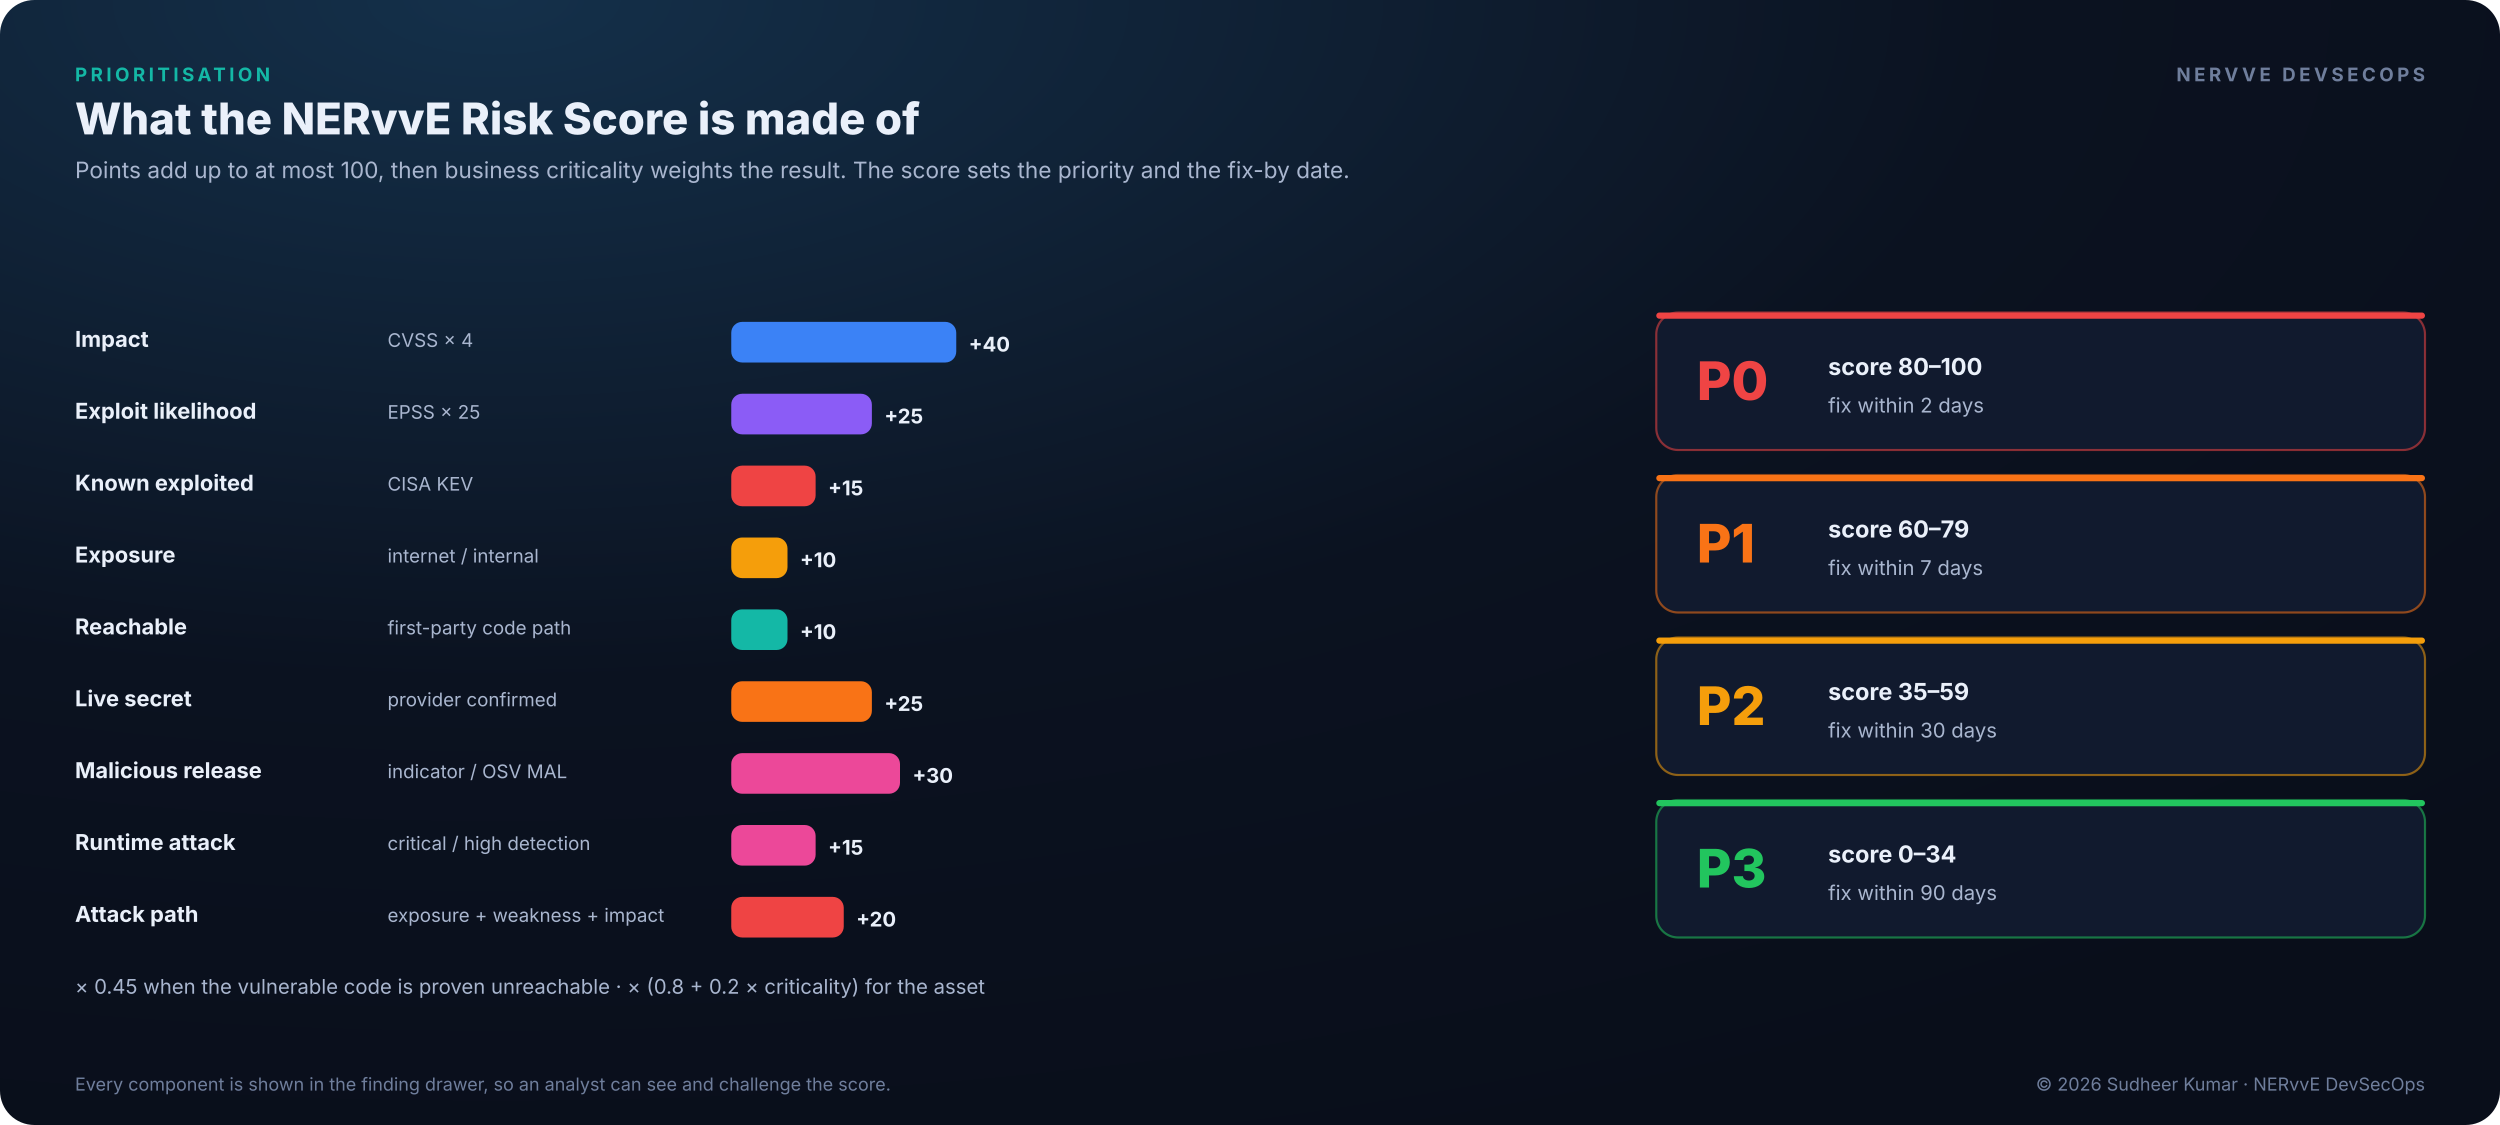
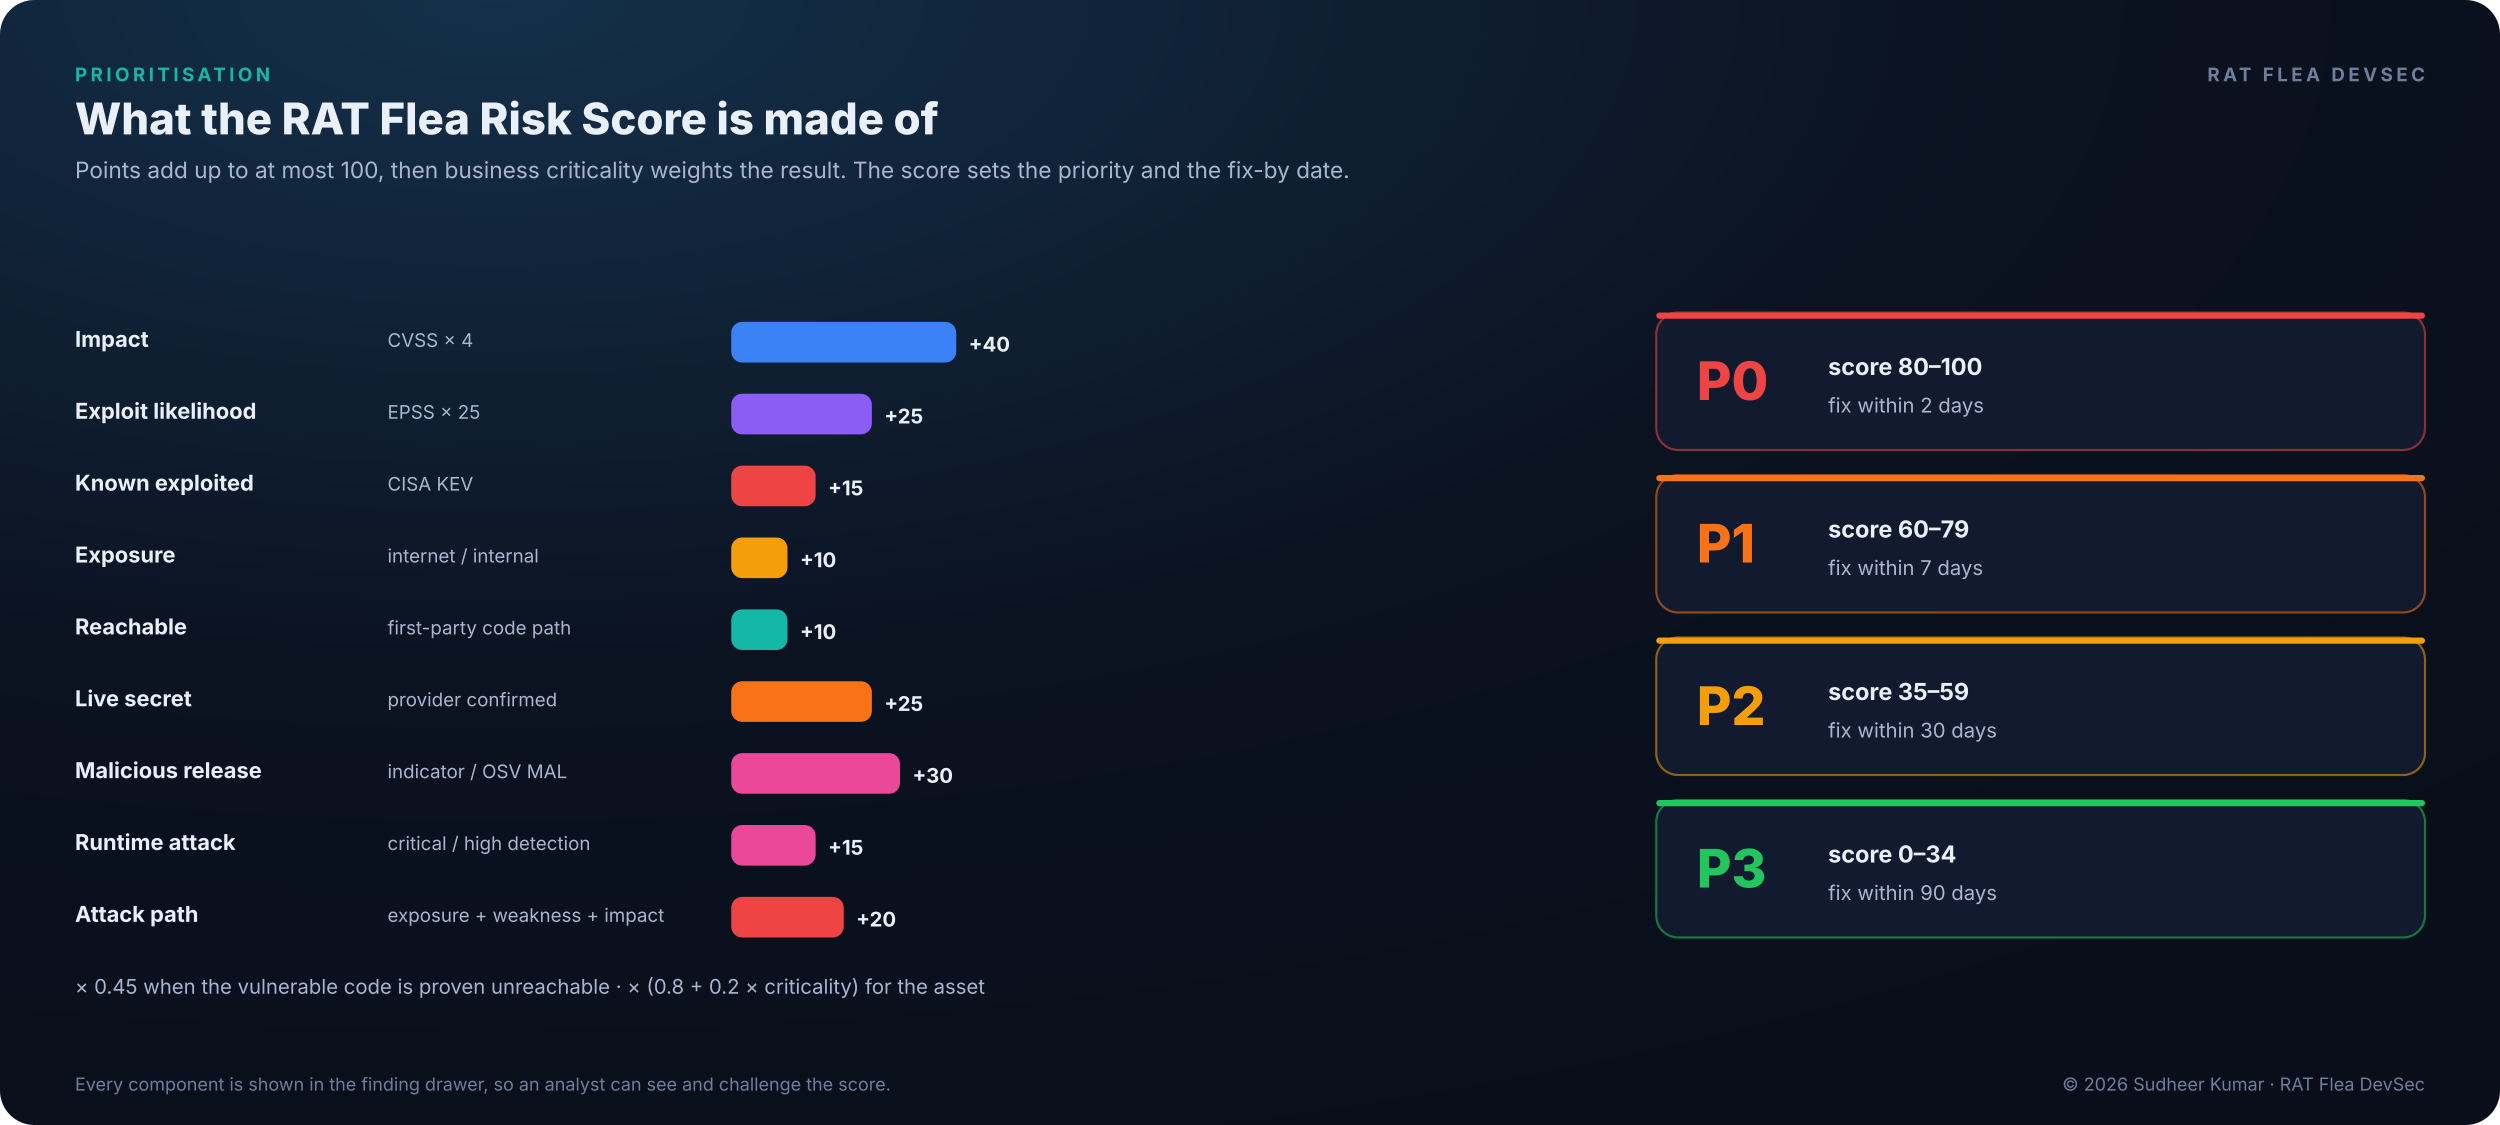
<svg xmlns="http://www.w3.org/2000/svg" viewBox="0 0 1600 720" width="1600" height="720" role="img" aria-labelledby="t d" font-family="Inter, 'Segoe UI', system-ui, -apple-system, Roboto, Arial, sans-serif">
  <style>.flow{stroke-dasharray:7 9;animation:fl 1.1s linear infinite}@keyframes fl{to{stroke-dashoffset:-32}}.pulse{animation:pu 2.4s ease-in-out infinite}@keyframes pu{50%{opacity:.45}}@media (prefers-reduced-motion:reduce){.flow,.pulse{animation:none}}</style>
  <defs>
    <filter id="sh" x="-10%" y="-10%" width="120%" height="130%">
      <feDropShadow dx="0" dy="6" stdDeviation="8" flood-color="#000" flood-opacity=".35" />
    </filter>
    <radialGradient id="bgg" cx="20%" cy="0%" r="110%">
      <stop offset="0" stop-color="#14304A" />
      <stop offset=".55" stop-color="#0B1220" />
      <stop offset="1" stop-color="#090E1A" />
    </radialGradient>
    <linearGradient id="core" x1="0" y1="0" x2="1" y2="1">
      <stop offset="0" stop-color="#0F2A3F" />
      <stop offset="1" stop-color="#151C3A" />
    </linearGradient>
  </defs>
  <rect width="1600" height="720" rx="22" fill="url(#bgg)" />
  <text x="48" y="52" font-size="12" fill="#14B8A6" font-weight="700" text-anchor="start" letter-spacing="2.2">
    <tspan x="48" dy="0.0">PRIORITISATION</tspan>
  </text>
  <text x="48" y="86" font-size="28" fill="#EAF0FA" font-weight="800" text-anchor="start">
-     <tspan x="48" dy="0.0">What the NERvvE Risk Score is made of</tspan>
+     <tspan x="48" dy="0.0">What the RAT Flea Risk Score is made of</tspan>
  </text>
  <text x="48" y="114" font-size="14.5" fill="#A9B6CF" font-weight="400" text-anchor="start">
    <tspan x="48" dy="0.0">Points add up to at most 100, then business criticality weights the result. The score sets the priority and the fix-by date.</tspan>
  </text>
  <text x="1552" y="52" font-size="12" fill="#6F7E9C" font-weight="700" text-anchor="end" letter-spacing="2.2">
-     <tspan x="1552" dy="0.0">NERVVE DEVSECOPS</tspan>
+     <tspan x="1552" dy="0.0">RAT FLEA DEVSEC</tspan>
  </text>
  <text x="48" y="222" font-size="14" fill="#EAF0FA" font-weight="700" text-anchor="start">
    <tspan x="48" dy="0.0">Impact</tspan>
  </text>
  <text x="248" y="222" font-size="12" fill="#A9B6CF" font-weight="400" text-anchor="start">
    <tspan x="248" dy="0.0">CVSS × 4</tspan>
  </text>
  <rect x="468" y="206" width="144" height="26" rx="7" fill="#3B82F6" />
  <text x="620.0" y="225" font-size="13" fill="#EAF0FA" font-weight="700" text-anchor="start">
    <tspan x="620.0" dy="0.0">+40</tspan>
  </text>
  <text x="48" y="268" font-size="14" fill="#EAF0FA" font-weight="700" text-anchor="start">
    <tspan x="48" dy="0.0">Exploit likelihood</tspan>
  </text>
  <text x="248" y="268" font-size="12" fill="#A9B6CF" font-weight="400" text-anchor="start">
    <tspan x="248" dy="0.0">EPSS × 25</tspan>
  </text>
  <rect x="468" y="252" width="90" height="26" rx="7" fill="#8B5CF6" />
  <text x="566.0" y="271" font-size="13" fill="#EAF0FA" font-weight="700" text-anchor="start">
    <tspan x="566.0" dy="0.0">+25</tspan>
  </text>
  <text x="48" y="314" font-size="14" fill="#EAF0FA" font-weight="700" text-anchor="start">
    <tspan x="48" dy="0.0">Known exploited</tspan>
  </text>
  <text x="248" y="314" font-size="12" fill="#A9B6CF" font-weight="400" text-anchor="start">
    <tspan x="248" dy="0.0">CISA KEV</tspan>
  </text>
  <rect x="468" y="298" width="54" height="26" rx="7" fill="#EF4444" />
  <text x="530.0" y="317" font-size="13" fill="#EAF0FA" font-weight="700" text-anchor="start">
    <tspan x="530.0" dy="0.0">+15</tspan>
  </text>
  <text x="48" y="360" font-size="14" fill="#EAF0FA" font-weight="700" text-anchor="start">
    <tspan x="48" dy="0.0">Exposure</tspan>
  </text>
  <text x="248" y="360" font-size="12" fill="#A9B6CF" font-weight="400" text-anchor="start">
    <tspan x="248" dy="0.0">internet / internal</tspan>
  </text>
  <rect x="468" y="344" width="36" height="26" rx="7" fill="#F59E0B" />
  <text x="512.0" y="363" font-size="13" fill="#EAF0FA" font-weight="700" text-anchor="start">
    <tspan x="512.0" dy="0.0">+10</tspan>
  </text>
  <text x="48" y="406" font-size="14" fill="#EAF0FA" font-weight="700" text-anchor="start">
    <tspan x="48" dy="0.0">Reachable</tspan>
  </text>
  <text x="248" y="406" font-size="12" fill="#A9B6CF" font-weight="400" text-anchor="start">
    <tspan x="248" dy="0.0">first-party code path</tspan>
  </text>
  <rect x="468" y="390" width="36" height="26" rx="7" fill="#14B8A6" />
  <text x="512.0" y="409" font-size="13" fill="#EAF0FA" font-weight="700" text-anchor="start">
    <tspan x="512.0" dy="0.0">+10</tspan>
  </text>
  <text x="48" y="452" font-size="14" fill="#EAF0FA" font-weight="700" text-anchor="start">
    <tspan x="48" dy="0.0">Live secret</tspan>
  </text>
  <text x="248" y="452" font-size="12" fill="#A9B6CF" font-weight="400" text-anchor="start">
    <tspan x="248" dy="0.0">provider confirmed</tspan>
  </text>
  <rect x="468" y="436" width="90" height="26" rx="7" fill="#F97316" />
  <text x="566.0" y="455" font-size="13" fill="#EAF0FA" font-weight="700" text-anchor="start">
    <tspan x="566.0" dy="0.0">+25</tspan>
  </text>
  <text x="48" y="498" font-size="14" fill="#EAF0FA" font-weight="700" text-anchor="start">
    <tspan x="48" dy="0.0">Malicious release</tspan>
  </text>
  <text x="248" y="498" font-size="12" fill="#A9B6CF" font-weight="400" text-anchor="start">
    <tspan x="248" dy="0.0">indicator / OSV MAL</tspan>
  </text>
  <rect x="468" y="482" width="108" height="26" rx="7" fill="#EC4899" />
  <text x="584.0" y="501" font-size="13" fill="#EAF0FA" font-weight="700" text-anchor="start">
    <tspan x="584.0" dy="0.0">+30</tspan>
  </text>
  <text x="48" y="544" font-size="14" fill="#EAF0FA" font-weight="700" text-anchor="start">
    <tspan x="48" dy="0.0">Runtime attack</tspan>
  </text>
  <text x="248" y="544" font-size="12" fill="#A9B6CF" font-weight="400" text-anchor="start">
    <tspan x="248" dy="0.0">critical / high detection</tspan>
  </text>
  <rect x="468" y="528" width="54" height="26" rx="7" fill="#EC4899" />
  <text x="530.0" y="547" font-size="13" fill="#EAF0FA" font-weight="700" text-anchor="start">
    <tspan x="530.0" dy="0.0">+15</tspan>
  </text>
  <text x="48" y="590" font-size="14" fill="#EAF0FA" font-weight="700" text-anchor="start">
    <tspan x="48" dy="0.0">Attack path</tspan>
  </text>
  <text x="248" y="590" font-size="12" fill="#A9B6CF" font-weight="400" text-anchor="start">
    <tspan x="248" dy="0.0">exposure + weakness + impact</tspan>
  </text>
  <rect x="468" y="574" width="72" height="26" rx="7" fill="#EF4444" />
  <text x="548.0" y="593" font-size="13" fill="#EAF0FA" font-weight="700" text-anchor="start">
    <tspan x="548.0" dy="0.0">+20</tspan>
  </text>
  <text x="48" y="636" font-size="13" fill="#A9B6CF" font-weight="400" text-anchor="start">
    <tspan x="48" dy="0.0">× 0.45 when the vulnerable code is proven unreachable · × (0.8 + 0.2 × criticality) for the asset</tspan>
  </text>
  <rect x="1060" y="200" width="492" height="88" rx="14" fill="#111A2E" stroke="#EF4444" stroke-opacity=".55" stroke-width="1.4" />
  <rect x="1060" y="200" width="492" height="4" rx="2" fill="#EF4444" />
  <text x="1086" y="256" font-size="34" fill="#EF4444" font-weight="800" text-anchor="start">
    <tspan x="1086" dy="0.0">P0</tspan>
  </text>
  <text x="1170" y="240" font-size="15" fill="#EAF0FA" font-weight="700" text-anchor="start">
    <tspan x="1170" dy="0.0">score 80–100</tspan>
  </text>
  <text x="1170" y="264" font-size="13" fill="#A9B6CF" font-weight="400" text-anchor="start">
    <tspan x="1170" dy="0.0">fix within 2 days</tspan>
  </text>
  <rect x="1060" y="304" width="492" height="88" rx="14" fill="#111A2E" stroke="#F97316" stroke-opacity=".55" stroke-width="1.4" />
  <rect x="1060" y="304" width="492" height="4" rx="2" fill="#F97316" />
  <text x="1086" y="360" font-size="34" fill="#F97316" font-weight="800" text-anchor="start">
    <tspan x="1086" dy="0.0">P1</tspan>
  </text>
  <text x="1170" y="344" font-size="15" fill="#EAF0FA" font-weight="700" text-anchor="start">
    <tspan x="1170" dy="0.0">score 60–79</tspan>
  </text>
  <text x="1170" y="368" font-size="13" fill="#A9B6CF" font-weight="400" text-anchor="start">
    <tspan x="1170" dy="0.0">fix within 7 days</tspan>
  </text>
  <rect x="1060" y="408" width="492" height="88" rx="14" fill="#111A2E" stroke="#F59E0B" stroke-opacity=".55" stroke-width="1.4" />
  <rect x="1060" y="408" width="492" height="4" rx="2" fill="#F59E0B" />
  <text x="1086" y="464" font-size="34" fill="#F59E0B" font-weight="800" text-anchor="start">
    <tspan x="1086" dy="0.0">P2</tspan>
  </text>
  <text x="1170" y="448" font-size="15" fill="#EAF0FA" font-weight="700" text-anchor="start">
    <tspan x="1170" dy="0.0">score 35–59</tspan>
  </text>
  <text x="1170" y="472" font-size="13" fill="#A9B6CF" font-weight="400" text-anchor="start">
    <tspan x="1170" dy="0.0">fix within 30 days</tspan>
  </text>
  <rect x="1060" y="512" width="492" height="88" rx="14" fill="#111A2E" stroke="#22C55E" stroke-opacity=".55" stroke-width="1.4" />
  <rect x="1060" y="512" width="492" height="4" rx="2" fill="#22C55E" />
  <text x="1086" y="568" font-size="34" fill="#22C55E" font-weight="800" text-anchor="start">
    <tspan x="1086" dy="0.0">P3</tspan>
  </text>
  <text x="1170" y="552" font-size="15" fill="#EAF0FA" font-weight="700" text-anchor="start">
    <tspan x="1170" dy="0.0">score 0–34</tspan>
  </text>
  <text x="1170" y="576" font-size="13" fill="#A9B6CF" font-weight="400" text-anchor="start">
    <tspan x="1170" dy="0.0">fix within 90 days</tspan>
  </text>
  <text x="48" y="698" font-size="11.5" fill="#6F7E9C" font-weight="400" text-anchor="start">
    <tspan x="48" dy="0.0">Every component is shown in the finding drawer, so an analyst can see and challenge the score.</tspan>
  </text>
  <text x="1552" y="698" font-size="11.5" fill="#6F7E9C" font-weight="400" text-anchor="end">
-     <tspan x="1552" dy="0.0">© 2026 Sudheer Kumar · NERvvE DevSecOps</tspan>
+     <tspan x="1552" dy="0.0">© 2026 Sudheer Kumar · RAT Flea DevSec</tspan>
  </text>
</svg>
